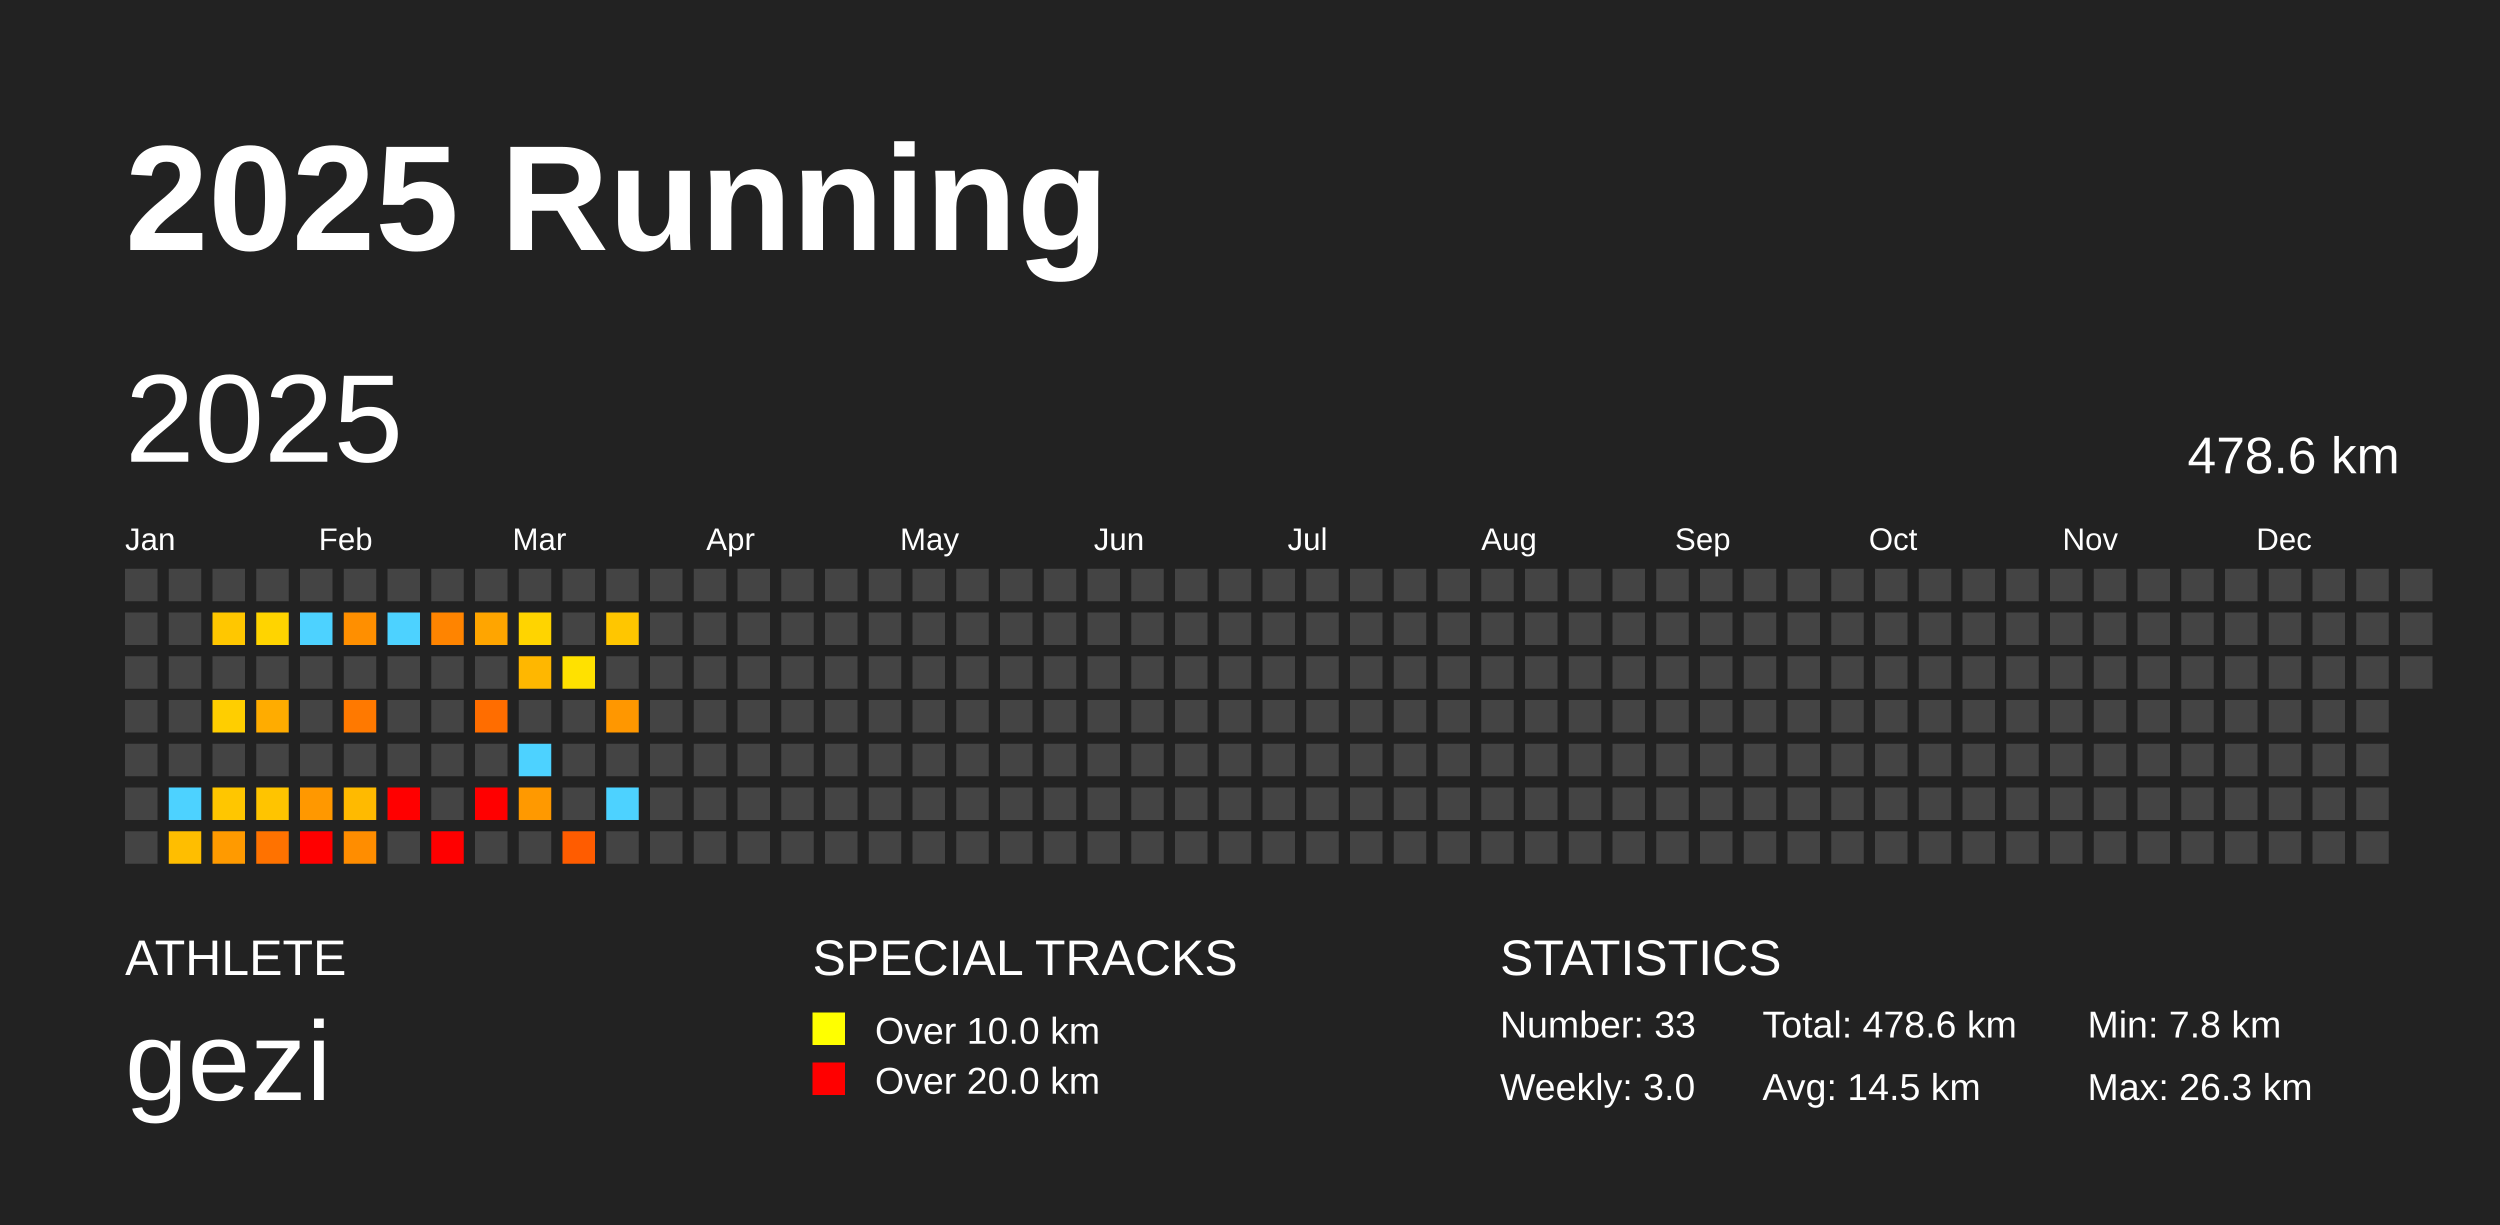
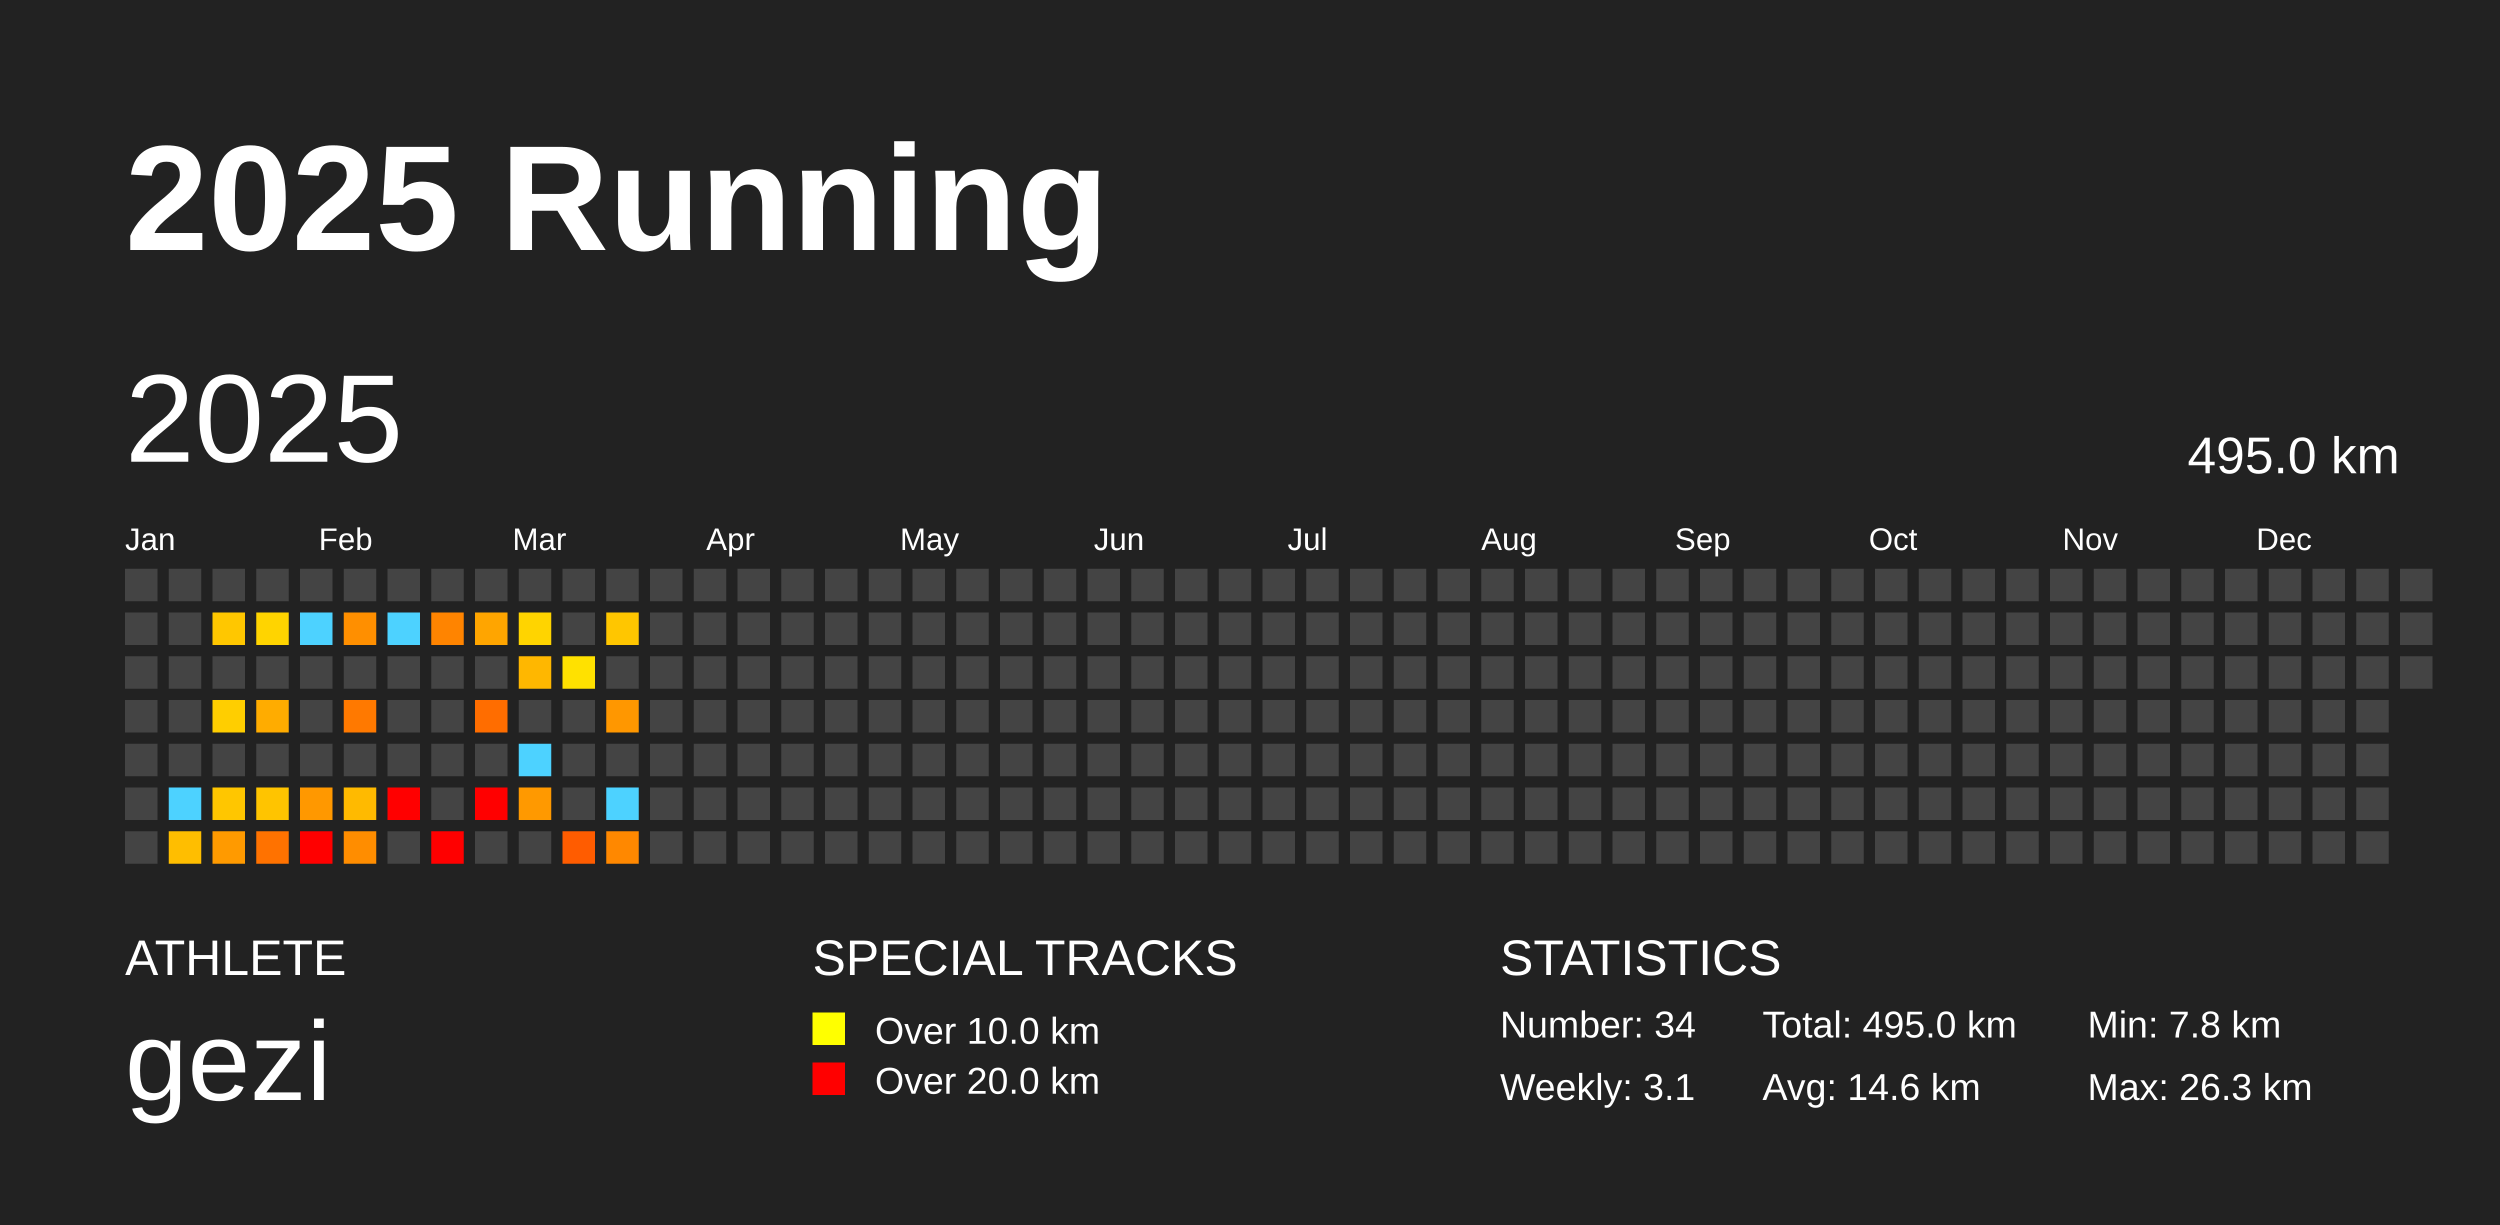
<svg xmlns="http://www.w3.org/2000/svg" baseProfile="full" height="98mm" version="1.1" viewBox="0,0,200,98" width="200mm">
  <defs />
  <rect fill="#222222" height="98" width="200" x="0" y="0" />
  <text fill="#FFFFFF" style="font-size:12px; font-family:Arial; font-weight:bold;" x="10" y="20">2025 Running</text>
  <text fill="#FFFFFF" style="font-size:4px; font-family:Arial" x="10" y="78">ATHLETE</text>
  <text fill="#FFFFFF" style="font-size:9px; font-family:Arial" x="10" y="88">gezi</text>
  <text fill="#FFFFFF" style="font-size:4px; font-family:Arial" x="65" y="78">SPECIAL TRACKS</text>
  <rect fill="yellow" height="2.6" width="2.6" x="65" y="81" />
  <text fill="#FFFFFF" style="font-size:3px; font-family:Arial" x="70" y="83.5">Over 10.0 km</text>
  <rect fill="red" height="2.6" width="2.6" x="65" y="85" />
  <text fill="#FFFFFF" style="font-size:3px; font-family:Arial" x="70" y="87.5">Over 20.0 km</text>
  <text fill="#FFFFFF" style="font-size:4px; font-family:Arial" x="120" y="78">STATISTICS</text>
-   <text fill="#FFFFFF" style="font-size:3px; font-family:Arial" x="120" y="83">Number: 33</text>
-   <text fill="#FFFFFF" style="font-size:3px; font-family:Arial" x="120" y="88">Weekly: 3.0</text>
-   <text fill="#FFFFFF" style="font-size:3px; font-family:Arial" x="141" y="83">Total: 478.6 km</text>
-   <text fill="#FFFFFF" style="font-size:3px; font-family:Arial" x="141" y="88">Avg: 14.5 km</text>
+   <text fill="#FFFFFF" style="font-size:3px; font-family:Arial" x="120" y="83">Number: 34</text>
+   <text fill="#FFFFFF" style="font-size:3px; font-family:Arial" x="120" y="88">Weekly: 3.1</text>
+   <text fill="#FFFFFF" style="font-size:3px; font-family:Arial" x="141" y="83">Total: 495.0 km</text>
+   <text fill="#FFFFFF" style="font-size:3px; font-family:Arial" x="141" y="88">Avg: 14.6 km</text>
  <text fill="#FFFFFF" style="font-size:3px; font-family:Arial" x="167" y="83">Min: 7.8 km</text>
  <text fill="#FFFFFF" style="font-size:3px; font-family:Arial" x="167" y="88">Max: 26.3 km</text>
  <text dominant-baseline="hanging" fill="#FFFFFF" style="font-size:10.0px; font-family:Arial;" x="10" y="30">2025</text>
-   <text dominant-baseline="hanging" fill="#FFFFFF" style="font-size:4.125px; font-family:Arial;" x="175" y="35">478.6 km</text>
+   <text dominant-baseline="hanging" fill="#FFFFFF" style="font-size:4.125px; font-family:Arial;" x="175" y="35">495.0 km</text>
  <text fill="#FFFFFF" style="font-size:2.5px; font-family:Arial" x="10.0" y="44">Jan</text>
  <text fill="#FFFFFF" style="font-size:2.5px; font-family:Arial" x="25.5" y="44">Feb</text>
  <text fill="#FFFFFF" style="font-size:2.5px; font-family:Arial" x="41.0" y="44">Mar</text>
  <text fill="#FFFFFF" style="font-size:2.5px; font-family:Arial" x="56.5" y="44">Apr</text>
  <text fill="#FFFFFF" style="font-size:2.5px; font-family:Arial" x="72.0" y="44">May</text>
  <text fill="#FFFFFF" style="font-size:2.5px; font-family:Arial" x="87.5" y="44">Jun</text>
  <text fill="#FFFFFF" style="font-size:2.5px; font-family:Arial" x="103.0" y="44">Jul</text>
  <text fill="#FFFFFF" style="font-size:2.5px; font-family:Arial" x="118.5" y="44">Aug</text>
  <text fill="#FFFFFF" style="font-size:2.5px; font-family:Arial" x="134.0" y="44">Sep</text>
  <text fill="#FFFFFF" style="font-size:2.5px; font-family:Arial" x="149.5" y="44">Oct</text>
  <text fill="#FFFFFF" style="font-size:2.5px; font-family:Arial" x="165.0" y="44">Nov</text>
  <text fill="#FFFFFF" style="font-size:2.5px; font-family:Arial" x="180.5" y="44">Dec</text>
  <rect fill="#444444" height="2.6" width="2.6" x="10.0" y="45.5" />
  <rect fill="#444444" height="2.6" width="2.6" x="10.0" y="49.0" />
  <rect fill="#444444" height="2.6" width="2.6" x="10.0" y="52.5" />
  <rect fill="#444444" height="2.6" width="2.6" x="10.0" y="56.0" />
  <rect fill="#444444" height="2.6" width="2.6" x="10.0" y="59.5" />
  <rect fill="#444444" height="2.6" width="2.6" x="10.0" y="63.0" />
  <rect fill="#444444" height="2.6" width="2.6" x="10.0" y="66.5" />
  <rect fill="#444444" height="2.6" width="2.6" x="13.5" y="45.5" />
  <rect fill="#444444" height="2.6" width="2.6" x="13.5" y="49.0" />
  <rect fill="#444444" height="2.6" width="2.6" x="13.5" y="52.5" />
  <rect fill="#444444" height="2.6" width="2.6" x="13.5" y="56.0" />
  <rect fill="#444444" height="2.6" width="2.6" x="13.5" y="59.5" />
  <rect fill="#4dd2ff" height="2.6" width="2.6" x="13.5" y="63.0" />
  <rect fill="#ffbe00" height="2.6" width="2.6" x="13.5" y="66.5" />
  <rect fill="#444444" height="2.6" width="2.6" x="17.0" y="45.5" />
  <rect fill="#ffc700" height="2.6" width="2.6" x="17.0" y="49.0" />
  <rect fill="#444444" height="2.6" width="2.6" x="17.0" y="52.5" />
  <rect fill="#ffce00" height="2.6" width="2.6" x="17.0" y="56.0" />
  <rect fill="#444444" height="2.6" width="2.6" x="17.0" y="59.5" />
  <rect fill="#ffc600" height="2.6" width="2.6" x="17.0" y="63.0" />
  <rect fill="#ff9a00" height="2.6" width="2.6" x="17.0" y="66.5" />
  <rect fill="#444444" height="2.6" width="2.6" x="20.5" y="45.5" />
  <rect fill="#ffd400" height="2.6" width="2.6" x="20.5" y="49.0" />
  <rect fill="#444444" height="2.6" width="2.6" x="20.5" y="52.5" />
  <rect fill="#ffac00" height="2.6" width="2.6" x="20.5" y="56.0" />
  <rect fill="#444444" height="2.6" width="2.6" x="20.5" y="59.5" />
  <rect fill="#ffc400" height="2.6" width="2.6" x="20.5" y="63.0" />
  <rect fill="#ff7200" height="2.6" width="2.6" x="20.5" y="66.5" />
  <rect fill="#444444" height="2.6" width="2.6" x="24.0" y="45.5" />
  <rect fill="#4dd2ff" height="2.6" width="2.6" x="24.0" y="49.0" />
  <rect fill="#444444" height="2.6" width="2.6" x="24.0" y="52.5" />
  <rect fill="#444444" height="2.6" width="2.6" x="24.0" y="56.0" />
  <rect fill="#444444" height="2.6" width="2.6" x="24.0" y="59.5" />
  <rect fill="#ff9800" height="2.6" width="2.6" x="24.0" y="63.0" />
  <rect fill="red" height="2.6" width="2.6" x="24.0" y="66.5" />
  <rect fill="#444444" height="2.6" width="2.6" x="27.5" y="45.5" />
  <rect fill="#ff8f00" height="2.6" width="2.6" x="27.5" y="49.0" />
  <rect fill="#444444" height="2.6" width="2.6" x="27.5" y="52.5" />
  <rect fill="#ff7900" height="2.6" width="2.6" x="27.5" y="56.0" />
  <rect fill="#444444" height="2.6" width="2.6" x="27.5" y="59.5" />
  <rect fill="#ffba00" height="2.6" width="2.6" x="27.5" y="63.0" />
  <rect fill="#ff8d00" height="2.6" width="2.6" x="27.5" y="66.5" />
  <rect fill="#444444" height="2.6" width="2.6" x="31.0" y="45.5" />
  <rect fill="#4dd2ff" height="2.6" width="2.6" x="31.0" y="49.0" />
  <rect fill="#444444" height="2.6" width="2.6" x="31.0" y="52.5" />
  <rect fill="#444444" height="2.6" width="2.6" x="31.0" y="56.0" />
  <rect fill="#444444" height="2.6" width="2.6" x="31.0" y="59.5" />
  <rect fill="red" height="2.6" width="2.6" x="31.0" y="63.0" />
  <rect fill="#444444" height="2.6" width="2.6" x="31.0" y="66.5" />
  <rect fill="#444444" height="2.6" width="2.6" x="34.5" y="45.5" />
  <rect fill="#ff8400" height="2.6" width="2.6" x="34.5" y="49.0" />
  <rect fill="#444444" height="2.6" width="2.6" x="34.5" y="52.5" />
  <rect fill="#444444" height="2.6" width="2.6" x="34.5" y="56.0" />
  <rect fill="#444444" height="2.6" width="2.6" x="34.5" y="59.5" />
  <rect fill="#444444" height="2.6" width="2.6" x="34.5" y="63.0" />
  <rect fill="red" height="2.6" width="2.6" x="34.5" y="66.5" />
  <rect fill="#444444" height="2.6" width="2.6" x="38.0" y="45.5" />
  <rect fill="#ffa500" height="2.6" width="2.6" x="38.0" y="49.0" />
  <rect fill="#444444" height="2.6" width="2.6" x="38.0" y="52.5" />
  <rect fill="#ff6d00" height="2.6" width="2.6" x="38.0" y="56.0" />
  <rect fill="#444444" height="2.6" width="2.6" x="38.0" y="59.5" />
  <rect fill="red" height="2.6" width="2.6" x="38.0" y="63.0" />
  <rect fill="#444444" height="2.6" width="2.6" x="38.0" y="66.5" />
  <rect fill="#444444" height="2.6" width="2.6" x="41.5" y="45.5" />
  <rect fill="#ffd400" height="2.6" width="2.6" x="41.5" y="49.0" />
  <rect fill="#ffb700" height="2.6" width="2.6" x="41.5" y="52.5" />
  <rect fill="#444444" height="2.6" width="2.6" x="41.5" y="56.0" />
  <rect fill="#4dd2ff" height="2.6" width="2.6" x="41.5" y="59.5" />
  <rect fill="#ff9900" height="2.6" width="2.6" x="41.5" y="63.0" />
  <rect fill="#444444" height="2.6" width="2.6" x="41.5" y="66.5" />
  <rect fill="#444444" height="2.6" width="2.6" x="45.0" y="45.5" />
  <rect fill="#444444" height="2.6" width="2.6" x="45.0" y="49.0" />
  <rect fill="#ffe100" height="2.6" width="2.6" x="45.0" y="52.5" />
  <rect fill="#444444" height="2.6" width="2.6" x="45.0" y="56.0" />
  <rect fill="#444444" height="2.6" width="2.6" x="45.0" y="59.5" />
  <rect fill="#444444" height="2.6" width="2.6" x="45.0" y="63.0" />
  <rect fill="#ff5c00" height="2.6" width="2.6" x="45.0" y="66.5" />
  <rect fill="#444444" height="2.6" width="2.6" x="48.5" y="45.5" />
  <rect fill="#ffc600" height="2.6" width="2.6" x="48.5" y="49.0" />
  <rect fill="#444444" height="2.6" width="2.6" x="48.5" y="52.5" />
  <rect fill="#ff9700" height="2.6" width="2.6" x="48.5" y="56.0" />
  <rect fill="#444444" height="2.6" width="2.6" x="48.5" y="59.5" />
  <rect fill="#4dd2ff" height="2.6" width="2.6" x="48.5" y="63.0" />
-   <rect fill="#444444" height="2.6" width="2.6" x="48.5" y="66.5" />
+   <rect fill="#ff8800" height="2.6" width="2.6" x="48.5" y="66.5" />
  <rect fill="#444444" height="2.6" width="2.6" x="52.0" y="45.5" />
  <rect fill="#444444" height="2.6" width="2.6" x="52.0" y="49.0" />
  <rect fill="#444444" height="2.6" width="2.6" x="52.0" y="52.5" />
  <rect fill="#444444" height="2.6" width="2.6" x="52.0" y="56.0" />
  <rect fill="#444444" height="2.6" width="2.6" x="52.0" y="59.5" />
  <rect fill="#444444" height="2.6" width="2.6" x="52.0" y="63.0" />
  <rect fill="#444444" height="2.6" width="2.6" x="52.0" y="66.5" />
  <rect fill="#444444" height="2.6" width="2.6" x="55.5" y="45.5" />
  <rect fill="#444444" height="2.6" width="2.6" x="55.5" y="49.0" />
  <rect fill="#444444" height="2.6" width="2.6" x="55.5" y="52.5" />
  <rect fill="#444444" height="2.6" width="2.6" x="55.5" y="56.0" />
  <rect fill="#444444" height="2.6" width="2.6" x="55.5" y="59.5" />
  <rect fill="#444444" height="2.6" width="2.6" x="55.5" y="63.0" />
  <rect fill="#444444" height="2.6" width="2.6" x="55.5" y="66.5" />
  <rect fill="#444444" height="2.6" width="2.6" x="59.0" y="45.5" />
  <rect fill="#444444" height="2.6" width="2.6" x="59.0" y="49.0" />
  <rect fill="#444444" height="2.6" width="2.6" x="59.0" y="52.5" />
  <rect fill="#444444" height="2.6" width="2.6" x="59.0" y="56.0" />
  <rect fill="#444444" height="2.6" width="2.6" x="59.0" y="59.5" />
  <rect fill="#444444" height="2.6" width="2.6" x="59.0" y="63.0" />
  <rect fill="#444444" height="2.6" width="2.6" x="59.0" y="66.5" />
  <rect fill="#444444" height="2.6" width="2.6" x="62.5" y="45.5" />
  <rect fill="#444444" height="2.6" width="2.6" x="62.5" y="49.0" />
  <rect fill="#444444" height="2.6" width="2.6" x="62.5" y="52.5" />
  <rect fill="#444444" height="2.6" width="2.6" x="62.5" y="56.0" />
  <rect fill="#444444" height="2.6" width="2.6" x="62.5" y="59.5" />
  <rect fill="#444444" height="2.6" width="2.6" x="62.5" y="63.0" />
  <rect fill="#444444" height="2.6" width="2.6" x="62.5" y="66.5" />
  <rect fill="#444444" height="2.6" width="2.6" x="66.0" y="45.5" />
  <rect fill="#444444" height="2.6" width="2.6" x="66.0" y="49.0" />
  <rect fill="#444444" height="2.6" width="2.6" x="66.0" y="52.5" />
  <rect fill="#444444" height="2.6" width="2.6" x="66.0" y="56.0" />
  <rect fill="#444444" height="2.6" width="2.6" x="66.0" y="59.5" />
  <rect fill="#444444" height="2.6" width="2.6" x="66.0" y="63.0" />
  <rect fill="#444444" height="2.6" width="2.6" x="66.0" y="66.5" />
  <rect fill="#444444" height="2.6" width="2.6" x="69.5" y="45.5" />
  <rect fill="#444444" height="2.6" width="2.6" x="69.5" y="49.0" />
  <rect fill="#444444" height="2.6" width="2.6" x="69.5" y="52.5" />
  <rect fill="#444444" height="2.6" width="2.6" x="69.5" y="56.0" />
  <rect fill="#444444" height="2.6" width="2.6" x="69.5" y="59.5" />
  <rect fill="#444444" height="2.6" width="2.6" x="69.5" y="63.0" />
  <rect fill="#444444" height="2.6" width="2.6" x="69.5" y="66.5" />
  <rect fill="#444444" height="2.6" width="2.6" x="73.0" y="45.5" />
  <rect fill="#444444" height="2.6" width="2.6" x="73.0" y="49.0" />
  <rect fill="#444444" height="2.6" width="2.6" x="73.0" y="52.5" />
  <rect fill="#444444" height="2.6" width="2.6" x="73.0" y="56.0" />
  <rect fill="#444444" height="2.6" width="2.6" x="73.0" y="59.5" />
  <rect fill="#444444" height="2.6" width="2.6" x="73.0" y="63.0" />
  <rect fill="#444444" height="2.6" width="2.6" x="73.0" y="66.5" />
  <rect fill="#444444" height="2.6" width="2.6" x="76.5" y="45.5" />
  <rect fill="#444444" height="2.6" width="2.6" x="76.5" y="49.0" />
  <rect fill="#444444" height="2.6" width="2.6" x="76.5" y="52.5" />
  <rect fill="#444444" height="2.6" width="2.6" x="76.5" y="56.0" />
  <rect fill="#444444" height="2.6" width="2.6" x="76.5" y="59.5" />
  <rect fill="#444444" height="2.6" width="2.6" x="76.5" y="63.0" />
  <rect fill="#444444" height="2.6" width="2.6" x="76.5" y="66.5" />
  <rect fill="#444444" height="2.6" width="2.6" x="80.0" y="45.5" />
  <rect fill="#444444" height="2.6" width="2.6" x="80.0" y="49.0" />
  <rect fill="#444444" height="2.6" width="2.6" x="80.0" y="52.5" />
  <rect fill="#444444" height="2.6" width="2.6" x="80.0" y="56.0" />
  <rect fill="#444444" height="2.6" width="2.6" x="80.0" y="59.5" />
  <rect fill="#444444" height="2.6" width="2.6" x="80.0" y="63.0" />
  <rect fill="#444444" height="2.6" width="2.6" x="80.0" y="66.5" />
  <rect fill="#444444" height="2.6" width="2.6" x="83.5" y="45.5" />
  <rect fill="#444444" height="2.6" width="2.6" x="83.5" y="49.0" />
  <rect fill="#444444" height="2.6" width="2.6" x="83.5" y="52.5" />
  <rect fill="#444444" height="2.6" width="2.6" x="83.5" y="56.0" />
  <rect fill="#444444" height="2.6" width="2.6" x="83.5" y="59.5" />
  <rect fill="#444444" height="2.6" width="2.6" x="83.5" y="63.0" />
  <rect fill="#444444" height="2.6" width="2.6" x="83.5" y="66.5" />
  <rect fill="#444444" height="2.6" width="2.6" x="87.0" y="45.5" />
  <rect fill="#444444" height="2.6" width="2.6" x="87.0" y="49.0" />
  <rect fill="#444444" height="2.6" width="2.6" x="87.0" y="52.5" />
  <rect fill="#444444" height="2.6" width="2.6" x="87.0" y="56.0" />
  <rect fill="#444444" height="2.6" width="2.6" x="87.0" y="59.5" />
  <rect fill="#444444" height="2.6" width="2.6" x="87.0" y="63.0" />
  <rect fill="#444444" height="2.6" width="2.6" x="87.0" y="66.5" />
  <rect fill="#444444" height="2.6" width="2.6" x="90.5" y="45.5" />
  <rect fill="#444444" height="2.6" width="2.6" x="90.5" y="49.0" />
  <rect fill="#444444" height="2.6" width="2.6" x="90.5" y="52.5" />
  <rect fill="#444444" height="2.6" width="2.6" x="90.5" y="56.0" />
  <rect fill="#444444" height="2.6" width="2.6" x="90.5" y="59.5" />
  <rect fill="#444444" height="2.6" width="2.6" x="90.5" y="63.0" />
  <rect fill="#444444" height="2.6" width="2.6" x="90.5" y="66.5" />
  <rect fill="#444444" height="2.6" width="2.6" x="94.0" y="45.5" />
  <rect fill="#444444" height="2.6" width="2.6" x="94.0" y="49.0" />
  <rect fill="#444444" height="2.6" width="2.6" x="94.0" y="52.5" />
  <rect fill="#444444" height="2.6" width="2.6" x="94.0" y="56.0" />
  <rect fill="#444444" height="2.6" width="2.6" x="94.0" y="59.5" />
  <rect fill="#444444" height="2.6" width="2.6" x="94.0" y="63.0" />
  <rect fill="#444444" height="2.6" width="2.6" x="94.0" y="66.5" />
  <rect fill="#444444" height="2.6" width="2.6" x="97.5" y="45.5" />
  <rect fill="#444444" height="2.6" width="2.6" x="97.5" y="49.0" />
  <rect fill="#444444" height="2.6" width="2.6" x="97.5" y="52.5" />
  <rect fill="#444444" height="2.6" width="2.6" x="97.5" y="56.0" />
  <rect fill="#444444" height="2.6" width="2.6" x="97.5" y="59.5" />
  <rect fill="#444444" height="2.6" width="2.6" x="97.5" y="63.0" />
  <rect fill="#444444" height="2.6" width="2.6" x="97.5" y="66.5" />
  <rect fill="#444444" height="2.6" width="2.6" x="101.0" y="45.5" />
  <rect fill="#444444" height="2.6" width="2.6" x="101.0" y="49.0" />
  <rect fill="#444444" height="2.6" width="2.6" x="101.0" y="52.5" />
  <rect fill="#444444" height="2.6" width="2.6" x="101.0" y="56.0" />
  <rect fill="#444444" height="2.6" width="2.6" x="101.0" y="59.5" />
  <rect fill="#444444" height="2.6" width="2.6" x="101.0" y="63.0" />
  <rect fill="#444444" height="2.6" width="2.6" x="101.0" y="66.5" />
  <rect fill="#444444" height="2.6" width="2.6" x="104.5" y="45.5" />
  <rect fill="#444444" height="2.6" width="2.6" x="104.5" y="49.0" />
  <rect fill="#444444" height="2.6" width="2.6" x="104.5" y="52.5" />
  <rect fill="#444444" height="2.6" width="2.6" x="104.5" y="56.0" />
  <rect fill="#444444" height="2.6" width="2.6" x="104.5" y="59.5" />
  <rect fill="#444444" height="2.6" width="2.6" x="104.5" y="63.0" />
  <rect fill="#444444" height="2.6" width="2.6" x="104.5" y="66.5" />
  <rect fill="#444444" height="2.6" width="2.6" x="108.0" y="45.5" />
  <rect fill="#444444" height="2.6" width="2.6" x="108.0" y="49.0" />
  <rect fill="#444444" height="2.6" width="2.6" x="108.0" y="52.5" />
  <rect fill="#444444" height="2.6" width="2.6" x="108.0" y="56.0" />
  <rect fill="#444444" height="2.6" width="2.6" x="108.0" y="59.5" />
  <rect fill="#444444" height="2.6" width="2.6" x="108.0" y="63.0" />
  <rect fill="#444444" height="2.6" width="2.6" x="108.0" y="66.5" />
  <rect fill="#444444" height="2.6" width="2.6" x="111.5" y="45.5" />
  <rect fill="#444444" height="2.6" width="2.6" x="111.5" y="49.0" />
  <rect fill="#444444" height="2.6" width="2.6" x="111.5" y="52.5" />
  <rect fill="#444444" height="2.6" width="2.6" x="111.5" y="56.0" />
  <rect fill="#444444" height="2.6" width="2.6" x="111.5" y="59.5" />
  <rect fill="#444444" height="2.6" width="2.6" x="111.5" y="63.0" />
  <rect fill="#444444" height="2.6" width="2.6" x="111.5" y="66.5" />
  <rect fill="#444444" height="2.6" width="2.6" x="115.0" y="45.5" />
  <rect fill="#444444" height="2.6" width="2.6" x="115.0" y="49.0" />
  <rect fill="#444444" height="2.6" width="2.6" x="115.0" y="52.5" />
  <rect fill="#444444" height="2.6" width="2.6" x="115.0" y="56.0" />
  <rect fill="#444444" height="2.6" width="2.6" x="115.0" y="59.5" />
  <rect fill="#444444" height="2.6" width="2.6" x="115.0" y="63.0" />
  <rect fill="#444444" height="2.6" width="2.6" x="115.0" y="66.5" />
  <rect fill="#444444" height="2.6" width="2.6" x="118.5" y="45.5" />
  <rect fill="#444444" height="2.6" width="2.6" x="118.5" y="49.0" />
  <rect fill="#444444" height="2.6" width="2.6" x="118.5" y="52.5" />
  <rect fill="#444444" height="2.6" width="2.6" x="118.5" y="56.0" />
  <rect fill="#444444" height="2.6" width="2.6" x="118.5" y="59.5" />
  <rect fill="#444444" height="2.6" width="2.6" x="118.5" y="63.0" />
  <rect fill="#444444" height="2.6" width="2.6" x="118.5" y="66.5" />
  <rect fill="#444444" height="2.6" width="2.6" x="122.0" y="45.5" />
  <rect fill="#444444" height="2.6" width="2.6" x="122.0" y="49.0" />
  <rect fill="#444444" height="2.6" width="2.6" x="122.0" y="52.5" />
  <rect fill="#444444" height="2.6" width="2.6" x="122.0" y="56.0" />
  <rect fill="#444444" height="2.6" width="2.6" x="122.0" y="59.5" />
  <rect fill="#444444" height="2.6" width="2.6" x="122.0" y="63.0" />
  <rect fill="#444444" height="2.6" width="2.6" x="122.0" y="66.5" />
  <rect fill="#444444" height="2.6" width="2.6" x="125.5" y="45.5" />
  <rect fill="#444444" height="2.6" width="2.6" x="125.5" y="49.0" />
  <rect fill="#444444" height="2.6" width="2.6" x="125.5" y="52.5" />
  <rect fill="#444444" height="2.6" width="2.6" x="125.5" y="56.0" />
  <rect fill="#444444" height="2.6" width="2.6" x="125.5" y="59.5" />
  <rect fill="#444444" height="2.6" width="2.6" x="125.5" y="63.0" />
  <rect fill="#444444" height="2.6" width="2.6" x="125.5" y="66.5" />
  <rect fill="#444444" height="2.6" width="2.6" x="129.0" y="45.5" />
  <rect fill="#444444" height="2.6" width="2.6" x="129.0" y="49.0" />
  <rect fill="#444444" height="2.6" width="2.6" x="129.0" y="52.5" />
  <rect fill="#444444" height="2.6" width="2.6" x="129.0" y="56.0" />
  <rect fill="#444444" height="2.6" width="2.6" x="129.0" y="59.5" />
  <rect fill="#444444" height="2.6" width="2.6" x="129.0" y="63.0" />
  <rect fill="#444444" height="2.6" width="2.6" x="129.0" y="66.5" />
  <rect fill="#444444" height="2.6" width="2.6" x="132.5" y="45.5" />
  <rect fill="#444444" height="2.6" width="2.6" x="132.5" y="49.0" />
  <rect fill="#444444" height="2.6" width="2.6" x="132.5" y="52.5" />
  <rect fill="#444444" height="2.6" width="2.6" x="132.5" y="56.0" />
  <rect fill="#444444" height="2.6" width="2.6" x="132.5" y="59.5" />
  <rect fill="#444444" height="2.6" width="2.6" x="132.5" y="63.0" />
  <rect fill="#444444" height="2.6" width="2.6" x="132.5" y="66.5" />
  <rect fill="#444444" height="2.6" width="2.6" x="136.0" y="45.5" />
  <rect fill="#444444" height="2.6" width="2.6" x="136.0" y="49.0" />
  <rect fill="#444444" height="2.6" width="2.6" x="136.0" y="52.5" />
  <rect fill="#444444" height="2.6" width="2.6" x="136.0" y="56.0" />
  <rect fill="#444444" height="2.6" width="2.6" x="136.0" y="59.5" />
  <rect fill="#444444" height="2.6" width="2.6" x="136.0" y="63.0" />
  <rect fill="#444444" height="2.6" width="2.6" x="136.0" y="66.5" />
  <rect fill="#444444" height="2.6" width="2.6" x="139.5" y="45.5" />
  <rect fill="#444444" height="2.6" width="2.6" x="139.5" y="49.0" />
  <rect fill="#444444" height="2.6" width="2.6" x="139.5" y="52.5" />
  <rect fill="#444444" height="2.6" width="2.6" x="139.5" y="56.0" />
  <rect fill="#444444" height="2.6" width="2.6" x="139.5" y="59.5" />
  <rect fill="#444444" height="2.6" width="2.6" x="139.5" y="63.0" />
  <rect fill="#444444" height="2.6" width="2.6" x="139.5" y="66.5" />
  <rect fill="#444444" height="2.6" width="2.6" x="143.0" y="45.5" />
  <rect fill="#444444" height="2.6" width="2.6" x="143.0" y="49.0" />
  <rect fill="#444444" height="2.6" width="2.6" x="143.0" y="52.5" />
  <rect fill="#444444" height="2.6" width="2.6" x="143.0" y="56.0" />
  <rect fill="#444444" height="2.6" width="2.6" x="143.0" y="59.5" />
  <rect fill="#444444" height="2.6" width="2.6" x="143.0" y="63.0" />
  <rect fill="#444444" height="2.6" width="2.6" x="143.0" y="66.5" />
  <rect fill="#444444" height="2.6" width="2.6" x="146.5" y="45.5" />
  <rect fill="#444444" height="2.6" width="2.6" x="146.5" y="49.0" />
  <rect fill="#444444" height="2.6" width="2.6" x="146.5" y="52.5" />
  <rect fill="#444444" height="2.6" width="2.6" x="146.5" y="56.0" />
  <rect fill="#444444" height="2.6" width="2.6" x="146.5" y="59.5" />
  <rect fill="#444444" height="2.6" width="2.6" x="146.5" y="63.0" />
  <rect fill="#444444" height="2.6" width="2.6" x="146.5" y="66.5" />
  <rect fill="#444444" height="2.6" width="2.6" x="150.0" y="45.5" />
  <rect fill="#444444" height="2.6" width="2.6" x="150.0" y="49.0" />
  <rect fill="#444444" height="2.6" width="2.6" x="150.0" y="52.5" />
  <rect fill="#444444" height="2.6" width="2.6" x="150.0" y="56.0" />
  <rect fill="#444444" height="2.6" width="2.6" x="150.0" y="59.5" />
  <rect fill="#444444" height="2.6" width="2.6" x="150.0" y="63.0" />
  <rect fill="#444444" height="2.6" width="2.6" x="150.0" y="66.5" />
  <rect fill="#444444" height="2.6" width="2.6" x="153.5" y="45.5" />
  <rect fill="#444444" height="2.6" width="2.6" x="153.5" y="49.0" />
  <rect fill="#444444" height="2.6" width="2.6" x="153.5" y="52.5" />
  <rect fill="#444444" height="2.6" width="2.6" x="153.5" y="56.0" />
  <rect fill="#444444" height="2.6" width="2.6" x="153.5" y="59.5" />
  <rect fill="#444444" height="2.6" width="2.6" x="153.5" y="63.0" />
  <rect fill="#444444" height="2.6" width="2.6" x="153.5" y="66.5" />
  <rect fill="#444444" height="2.6" width="2.6" x="157.0" y="45.5" />
  <rect fill="#444444" height="2.6" width="2.6" x="157.0" y="49.0" />
  <rect fill="#444444" height="2.6" width="2.6" x="157.0" y="52.5" />
  <rect fill="#444444" height="2.6" width="2.6" x="157.0" y="56.0" />
  <rect fill="#444444" height="2.6" width="2.6" x="157.0" y="59.5" />
  <rect fill="#444444" height="2.6" width="2.6" x="157.0" y="63.0" />
  <rect fill="#444444" height="2.6" width="2.6" x="157.0" y="66.5" />
  <rect fill="#444444" height="2.6" width="2.6" x="160.5" y="45.5" />
  <rect fill="#444444" height="2.6" width="2.6" x="160.5" y="49.0" />
  <rect fill="#444444" height="2.6" width="2.6" x="160.5" y="52.5" />
  <rect fill="#444444" height="2.6" width="2.6" x="160.5" y="56.0" />
  <rect fill="#444444" height="2.6" width="2.6" x="160.5" y="59.5" />
  <rect fill="#444444" height="2.6" width="2.6" x="160.5" y="63.0" />
  <rect fill="#444444" height="2.6" width="2.6" x="160.5" y="66.5" />
  <rect fill="#444444" height="2.6" width="2.6" x="164.0" y="45.5" />
  <rect fill="#444444" height="2.6" width="2.6" x="164.0" y="49.0" />
  <rect fill="#444444" height="2.6" width="2.6" x="164.0" y="52.5" />
  <rect fill="#444444" height="2.6" width="2.6" x="164.0" y="56.0" />
  <rect fill="#444444" height="2.6" width="2.6" x="164.0" y="59.5" />
  <rect fill="#444444" height="2.6" width="2.6" x="164.0" y="63.0" />
  <rect fill="#444444" height="2.6" width="2.6" x="164.0" y="66.5" />
  <rect fill="#444444" height="2.6" width="2.6" x="167.5" y="45.5" />
  <rect fill="#444444" height="2.6" width="2.6" x="167.5" y="49.0" />
  <rect fill="#444444" height="2.6" width="2.6" x="167.5" y="52.5" />
  <rect fill="#444444" height="2.6" width="2.6" x="167.5" y="56.0" />
  <rect fill="#444444" height="2.6" width="2.6" x="167.5" y="59.5" />
  <rect fill="#444444" height="2.6" width="2.6" x="167.5" y="63.0" />
  <rect fill="#444444" height="2.6" width="2.6" x="167.5" y="66.5" />
  <rect fill="#444444" height="2.6" width="2.6" x="171.0" y="45.5" />
  <rect fill="#444444" height="2.6" width="2.6" x="171.0" y="49.0" />
  <rect fill="#444444" height="2.6" width="2.6" x="171.0" y="52.5" />
  <rect fill="#444444" height="2.6" width="2.6" x="171.0" y="56.0" />
  <rect fill="#444444" height="2.6" width="2.6" x="171.0" y="59.5" />
  <rect fill="#444444" height="2.6" width="2.6" x="171.0" y="63.0" />
  <rect fill="#444444" height="2.6" width="2.6" x="171.0" y="66.5" />
  <rect fill="#444444" height="2.6" width="2.6" x="174.5" y="45.5" />
  <rect fill="#444444" height="2.6" width="2.6" x="174.5" y="49.0" />
  <rect fill="#444444" height="2.6" width="2.6" x="174.5" y="52.5" />
  <rect fill="#444444" height="2.6" width="2.6" x="174.5" y="56.0" />
  <rect fill="#444444" height="2.6" width="2.6" x="174.5" y="59.5" />
  <rect fill="#444444" height="2.6" width="2.6" x="174.5" y="63.0" />
  <rect fill="#444444" height="2.6" width="2.6" x="174.5" y="66.5" />
  <rect fill="#444444" height="2.6" width="2.6" x="178.0" y="45.5" />
  <rect fill="#444444" height="2.6" width="2.6" x="178.0" y="49.0" />
  <rect fill="#444444" height="2.6" width="2.6" x="178.0" y="52.5" />
  <rect fill="#444444" height="2.6" width="2.6" x="178.0" y="56.0" />
  <rect fill="#444444" height="2.6" width="2.6" x="178.0" y="59.5" />
  <rect fill="#444444" height="2.6" width="2.6" x="178.0" y="63.0" />
  <rect fill="#444444" height="2.6" width="2.6" x="178.0" y="66.5" />
  <rect fill="#444444" height="2.6" width="2.6" x="181.5" y="45.5" />
  <rect fill="#444444" height="2.6" width="2.6" x="181.5" y="49.0" />
  <rect fill="#444444" height="2.6" width="2.6" x="181.5" y="52.5" />
  <rect fill="#444444" height="2.6" width="2.6" x="181.5" y="56.0" />
  <rect fill="#444444" height="2.6" width="2.6" x="181.5" y="59.5" />
  <rect fill="#444444" height="2.6" width="2.6" x="181.5" y="63.0" />
  <rect fill="#444444" height="2.6" width="2.6" x="181.5" y="66.5" />
  <rect fill="#444444" height="2.6" width="2.6" x="185.0" y="45.5" />
  <rect fill="#444444" height="2.6" width="2.6" x="185.0" y="49.0" />
  <rect fill="#444444" height="2.6" width="2.6" x="185.0" y="52.5" />
  <rect fill="#444444" height="2.6" width="2.6" x="185.0" y="56.0" />
  <rect fill="#444444" height="2.6" width="2.6" x="185.0" y="59.5" />
  <rect fill="#444444" height="2.6" width="2.6" x="185.0" y="63.0" />
  <rect fill="#444444" height="2.6" width="2.6" x="185.0" y="66.5" />
  <rect fill="#444444" height="2.6" width="2.6" x="188.5" y="45.5" />
  <rect fill="#444444" height="2.6" width="2.6" x="188.5" y="49.0" />
  <rect fill="#444444" height="2.6" width="2.6" x="188.5" y="52.5" />
  <rect fill="#444444" height="2.6" width="2.6" x="188.5" y="56.0" />
  <rect fill="#444444" height="2.6" width="2.6" x="188.5" y="59.5" />
  <rect fill="#444444" height="2.6" width="2.6" x="188.5" y="63.0" />
  <rect fill="#444444" height="2.6" width="2.6" x="188.5" y="66.5" />
  <rect fill="#444444" height="2.6" width="2.6" x="192.0" y="45.5" />
  <rect fill="#444444" height="2.6" width="2.6" x="192.0" y="49.0" />
  <rect fill="#444444" height="2.6" width="2.6" x="192.0" y="52.5" />
</svg>
